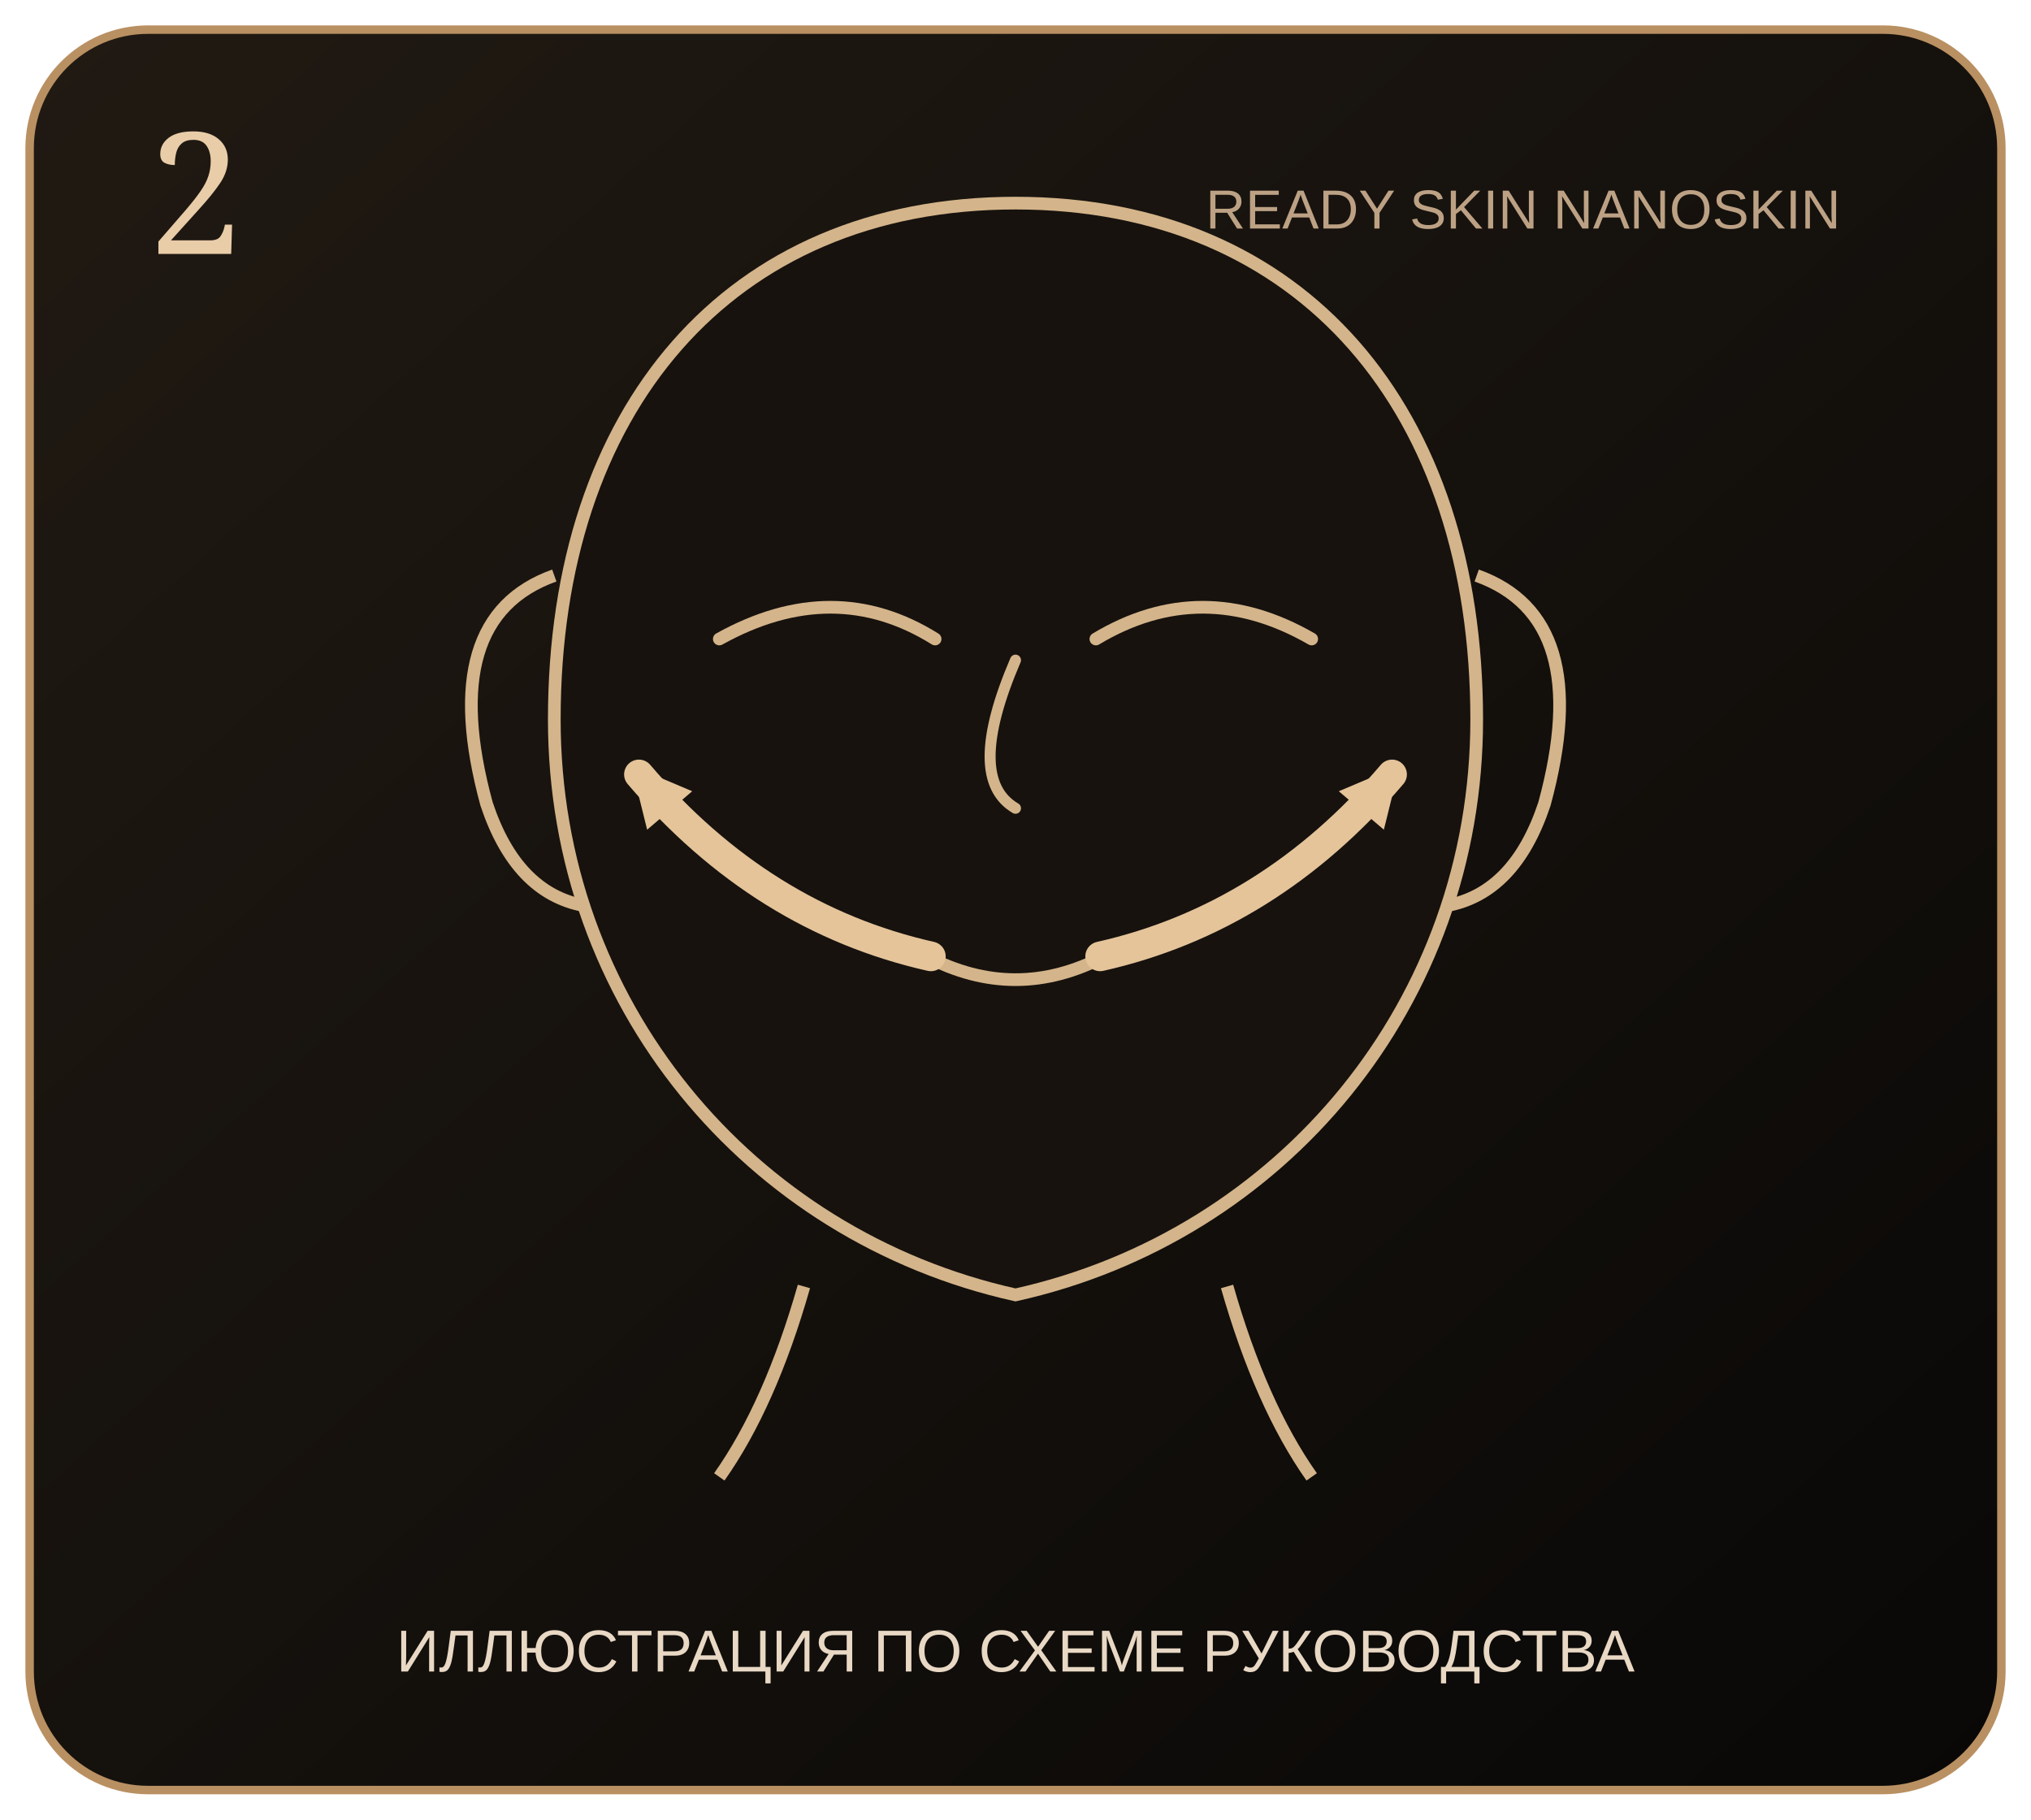
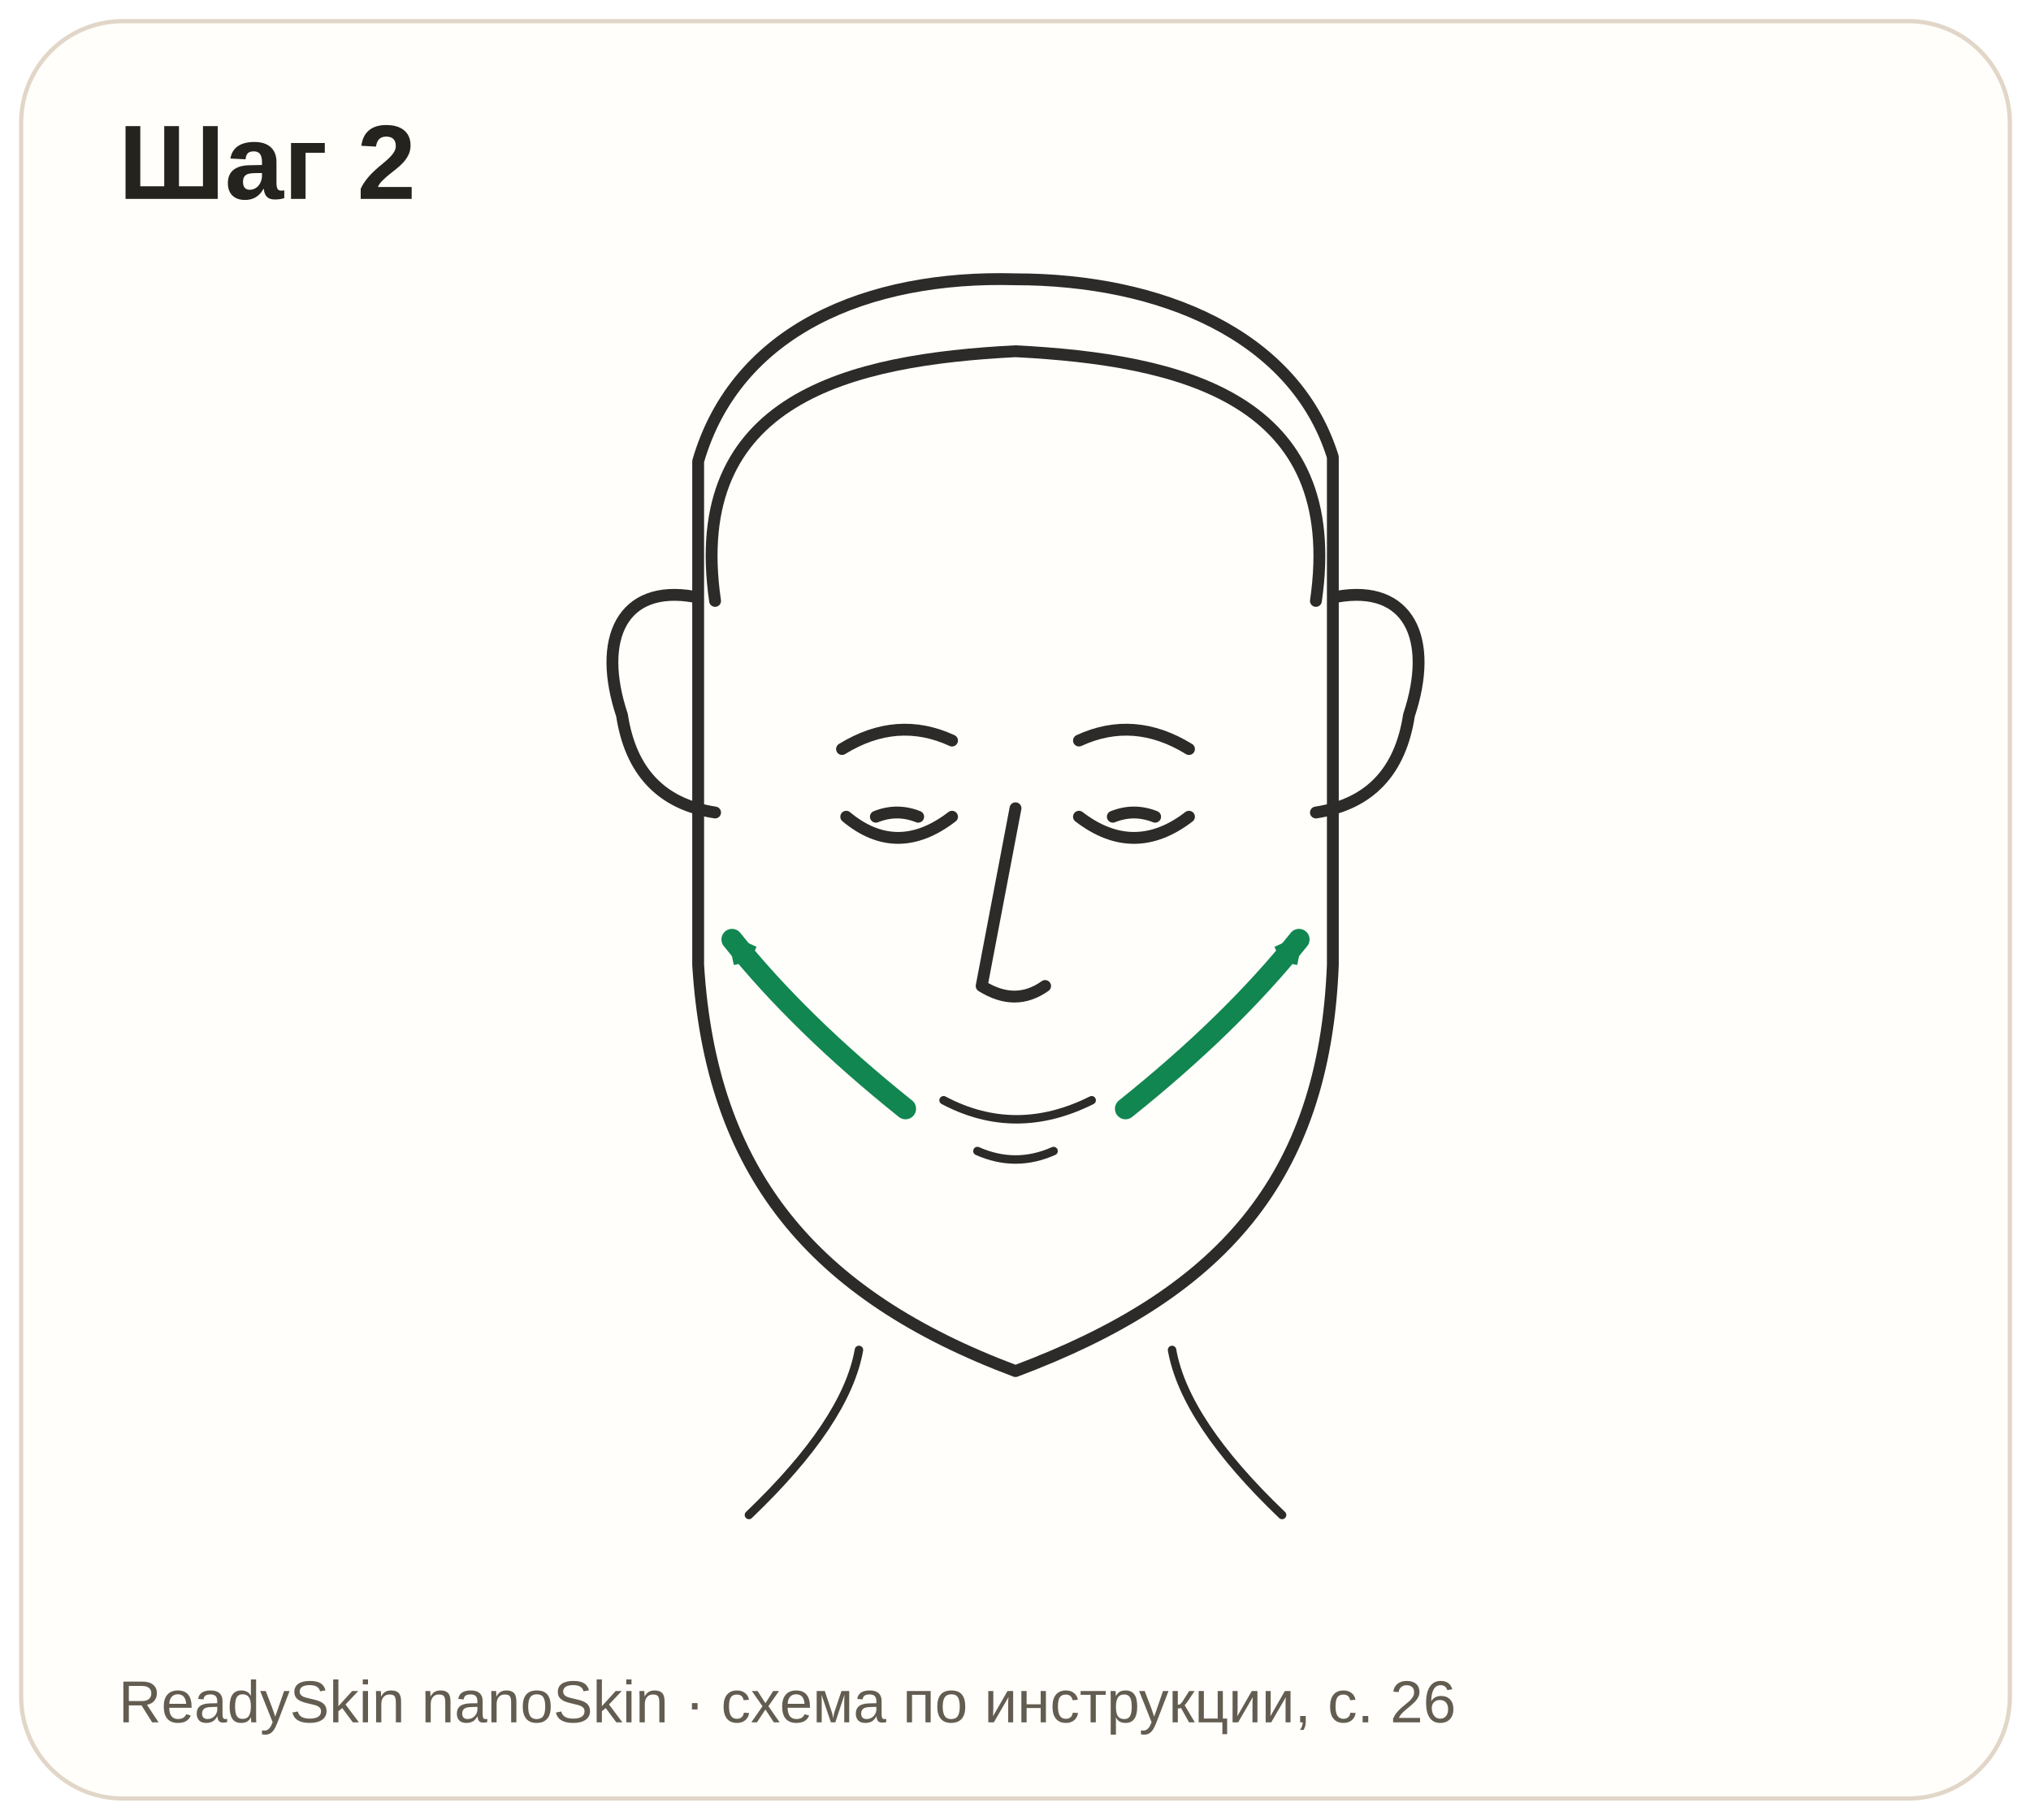
- <svg xmlns="http://www.w3.org/2000/svg" width="480" height="430" viewBox="0 0 480 430">
+ <svg xmlns="http://www.w3.org/2000/svg" width="480" height="430" viewBox="0 0 480 430" role="img" aria-label="Шаг 2: От уголков рта к ушам">
  <defs>
-     <linearGradient id="bg" x1="0" y1="0" x2="1" y2="1">
-       <stop stop-color="#211a13" />
-       <stop offset="1" stop-color="#090807" />
-     </linearGradient>
-     <linearGradient id="gold" x1="0" y1="0" x2="1" y2="1">
-       <stop stop-color="#f1d9b4" />
-       <stop offset="1" stop-color="#ad8254" />
-     </linearGradient>
-     <marker id="arr" viewBox="0 0 10 10" refX="8" refY="5" markerWidth="14" markerHeight="14" markerUnits="userSpaceOnUse" orient="auto-start-reverse">
-       <path d="M0 0 L10 5 L0 10 z" fill="#e5c49a" />
+     <marker id="ar" viewBox="0 0 12 12" refX="10" refY="6" markerWidth="7" markerHeight="7" markerUnits="userSpaceOnUse" orient="auto-start-reverse">
+       <path d="M1 1 L11 6 L1 11" fill="none" stroke="#118651" stroke-width="2" />
    </marker>
  </defs>
-   <rect x="7" y="7" width="466" height="416" rx="28" fill="url(#bg)" stroke="#b99062" stroke-width="2" />
-   <text x="35" y="60" fill="#e9cda8" font-family="Georgia,serif" font-size="40">2</text>
-   <text x="435" y="54" text-anchor="end" fill="#bca184" font-family="Arial,sans-serif" font-size="13">READY SKIN NANOSKIN</text>
-   <g transform="translate(40 6)">
-     <path d="M200 42 C132 42 91 91 91 164 C91 231 137 286 200 300 C263 286 309 231 309 164 C309 91 268 42 200 42Z" fill="#17120e" stroke="#d4b48a" stroke-width="3" />
-     <path d="M130 145 Q157 130 181 145 M219 145 Q244 130 270 145" fill="none" stroke="#d4b48a" stroke-width="3" stroke-linecap="round" />
-     <path d="M200 150 Q188 178 200 185" fill="none" stroke="#d4b48a" stroke-width="2.6" stroke-linecap="round" />
-     <path d="M179 220 Q200 231 221 220" fill="none" stroke="#d4b48a" stroke-width="3" stroke-linecap="round" />
-     <path d="M91 130 Q63 140 75 184 Q82 205 98 208 M309 130 Q337 140 325 184 Q318 205 302 208" fill="none" stroke="#d4b48a" stroke-width="3" />
-     <path d="M150 298 Q142 326 130 343 M250 298 Q258 326 270 343" stroke="#d4b48a" stroke-width="3" fill="none" />
-     <path d="M180 220 Q140 211 111 177" stroke="#e5c49a" stroke-width="7" fill="none" marker-end="url(#arr)" stroke-linecap="round" />
-     <path d="M220 220 Q260 211 289 177" stroke="#e5c49a" stroke-width="7" fill="none" marker-end="url(#arr)" stroke-linecap="round" />
+   <rect x="5" y="5" width="470" height="420" rx="24" fill="#fffefa" stroke="#e1d6c8" />
+   <text x="28" y="47" font-family="Arial,sans-serif" font-size="25" font-weight="bold" fill="#25231e">Шаг 2</text>
+   <text x="28" y="407" font-family="Arial,sans-serif" font-size="14" fill="#635c51">ReadySkin nanoSkin · схема по инструкции, с. 26</text>
+   <g transform="translate(0 22)">
+     <g fill="none" stroke="#2c2b29" stroke-width="2.8" stroke-linecap="round" stroke-linejoin="round">
+       <path d="M165 87 C174 56 205 43 240 44 C274 44 306 57 315 86 L315 206 C313 257 288 284 240 302 C192 284 168 255 165 206 Z" />
+       <path d="M164 119 C147 116 141 129 147 147 C149 160 156 168 169 170 M316 119 C333 116 339 129 333 147 C331 160 324 168 311 170" />
+       <path d="M169 120 C162 72 201 63 240 61 C279 63 318 72 311 120" />
+       <path d="M199 155 Q212 147 225 153 M255 153 Q268 147 281 155" />
+       <path d="M200 171 Q212 181 225 171 M255 171 Q268 181 281 171" />
+       <path d="M207 171 Q212 169 217 171 M263 171 Q268 169 273 171" />
+       <path d="M240 169 L232 211 Q240 216 247 211" />
+       <path d="M223 238 Q240 247 258 238 M231 250 Q240 254 249 250" stroke-width="2" />
+       <path d="M203 297 Q200 314 177 336 M277 297 Q280 314 303 336" stroke-width="2" />
+     </g>
  </g>
-   <text x="240" y="395" text-anchor="middle" fill="#e8d8c4" font-family="Arial,sans-serif" font-size="14">ИЛЛЮСТРАЦИЯ ПО СХЕМЕ РУКОВОДСТВА</text>
+   <g transform="translate(0 22)" fill="none" stroke="#118651" stroke-width="5" stroke-linecap="round" stroke-linejoin="round" marker-end="url(#ar)">
+     <path d="M214 240 Q189 220 173 200" />
+     <path d="M266 240 Q291 220 307 200" />
+   </g>
</svg>
